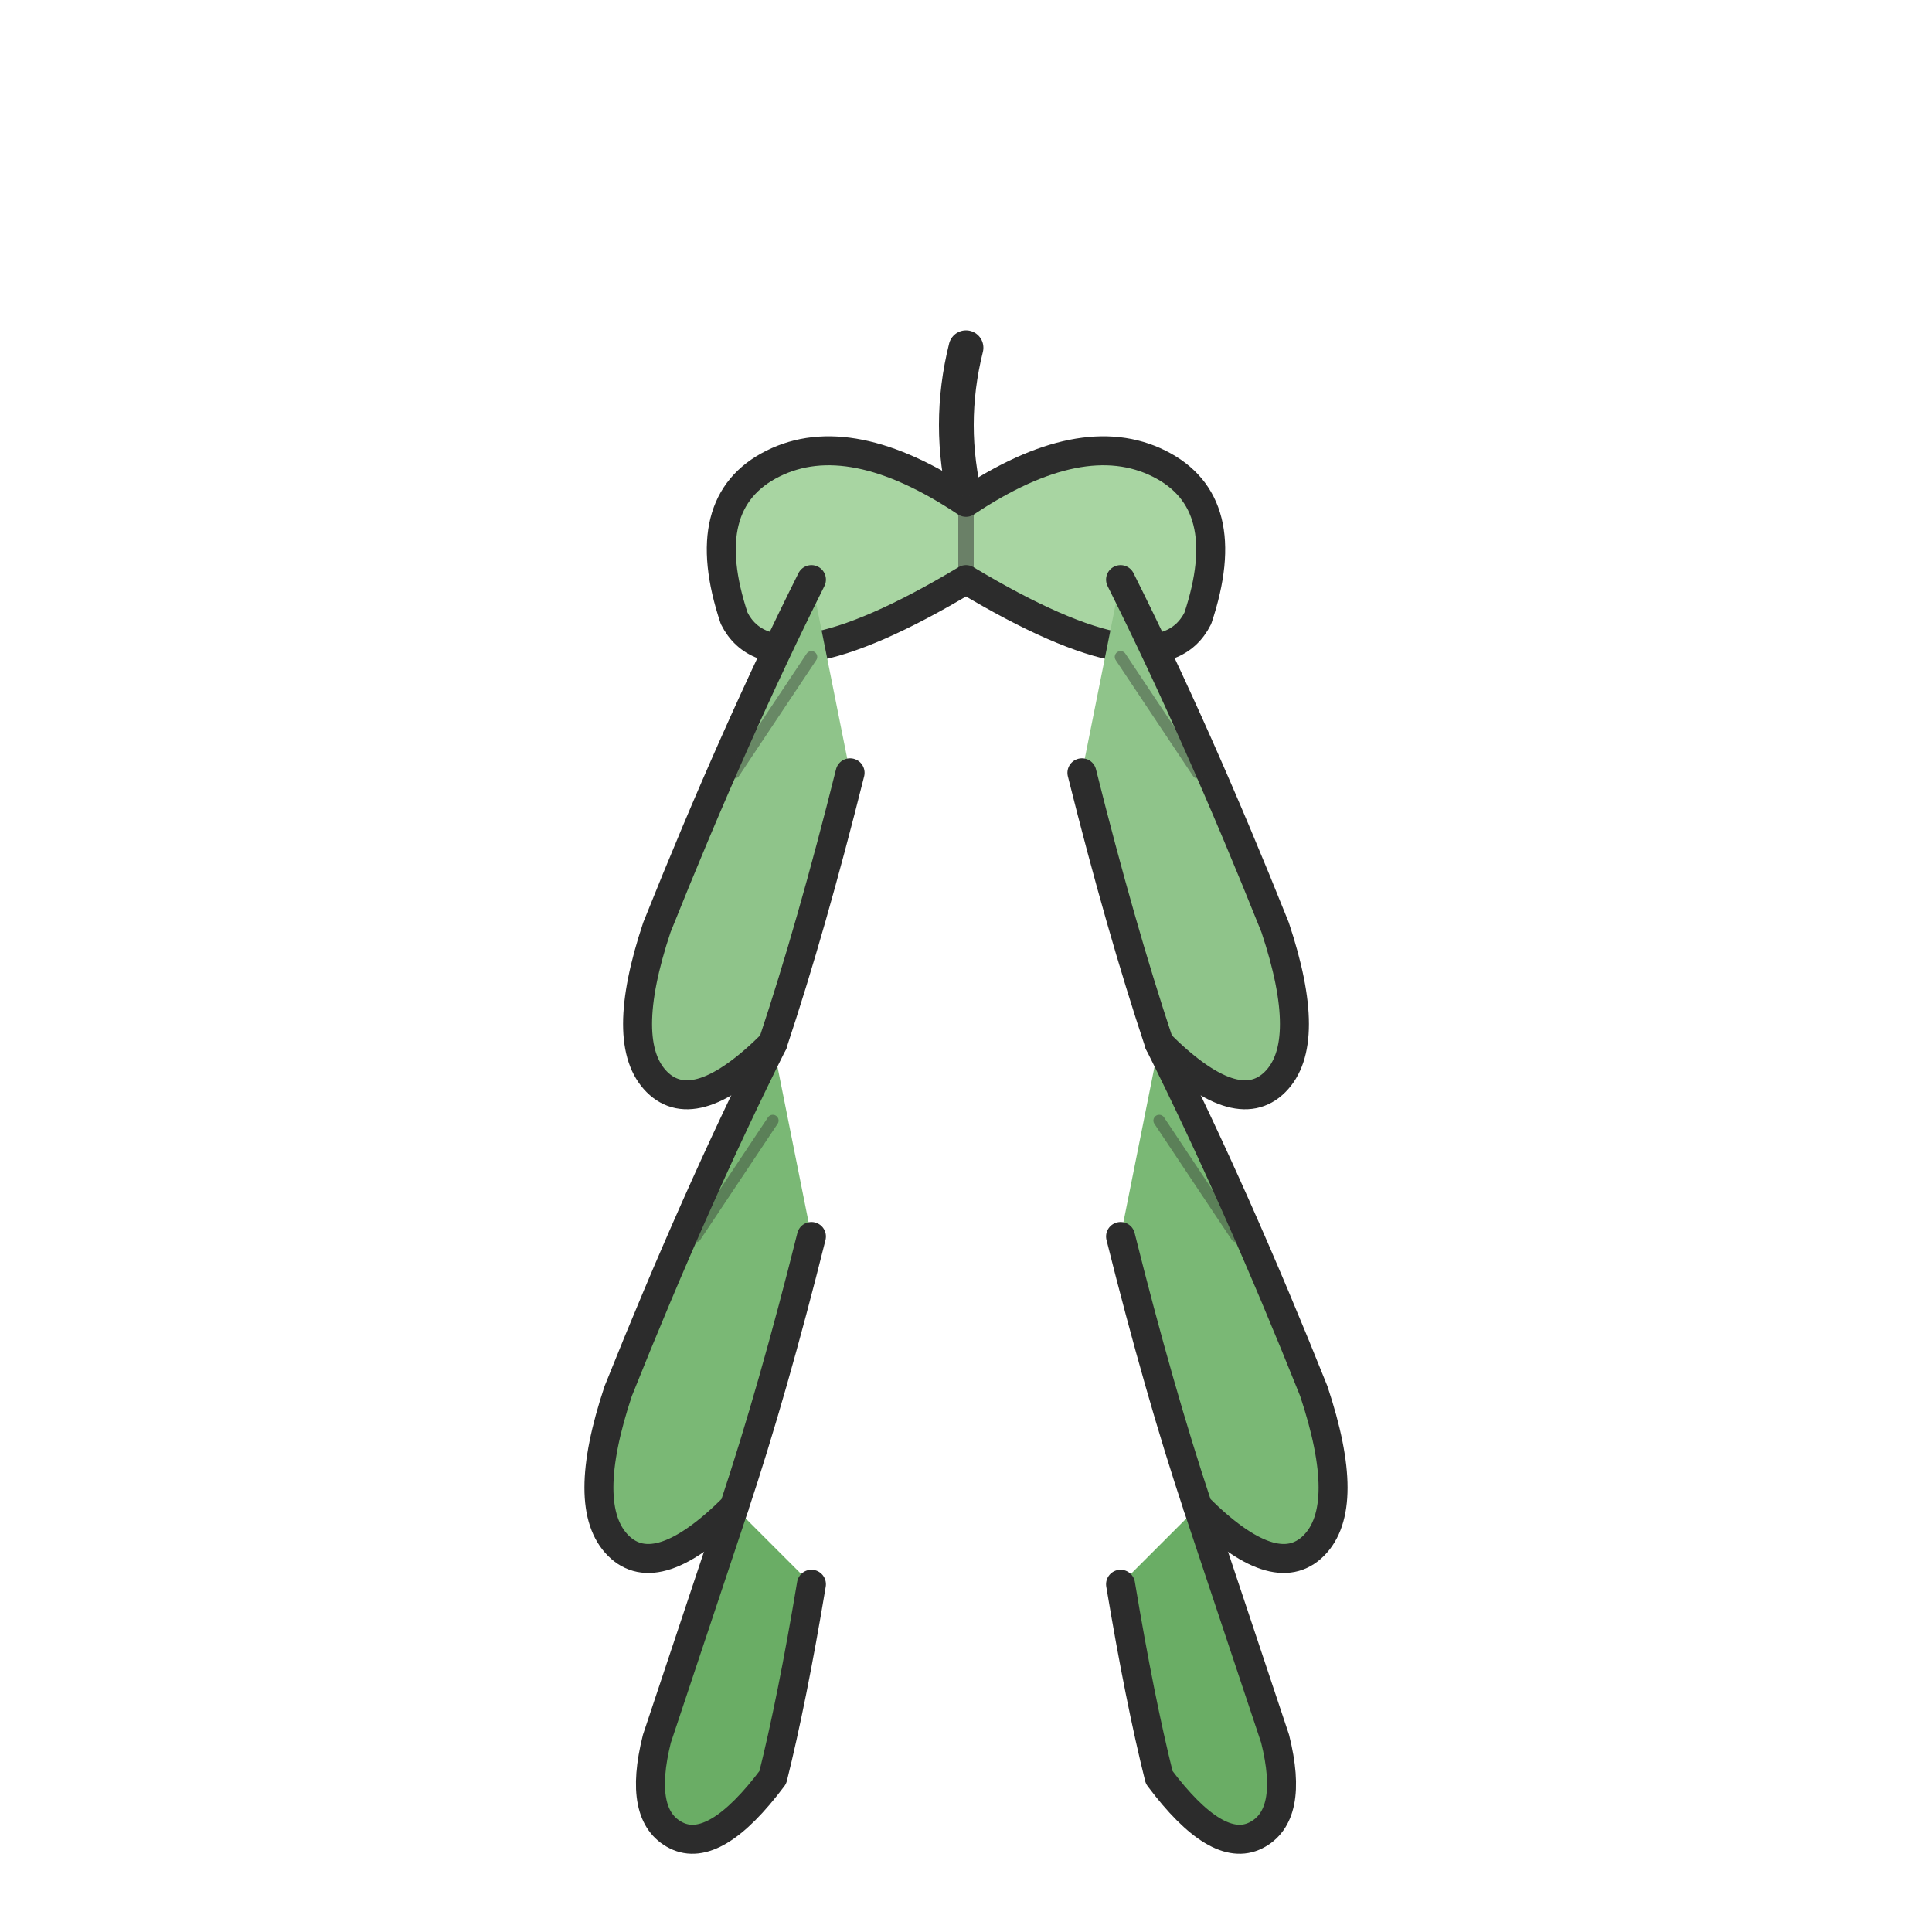
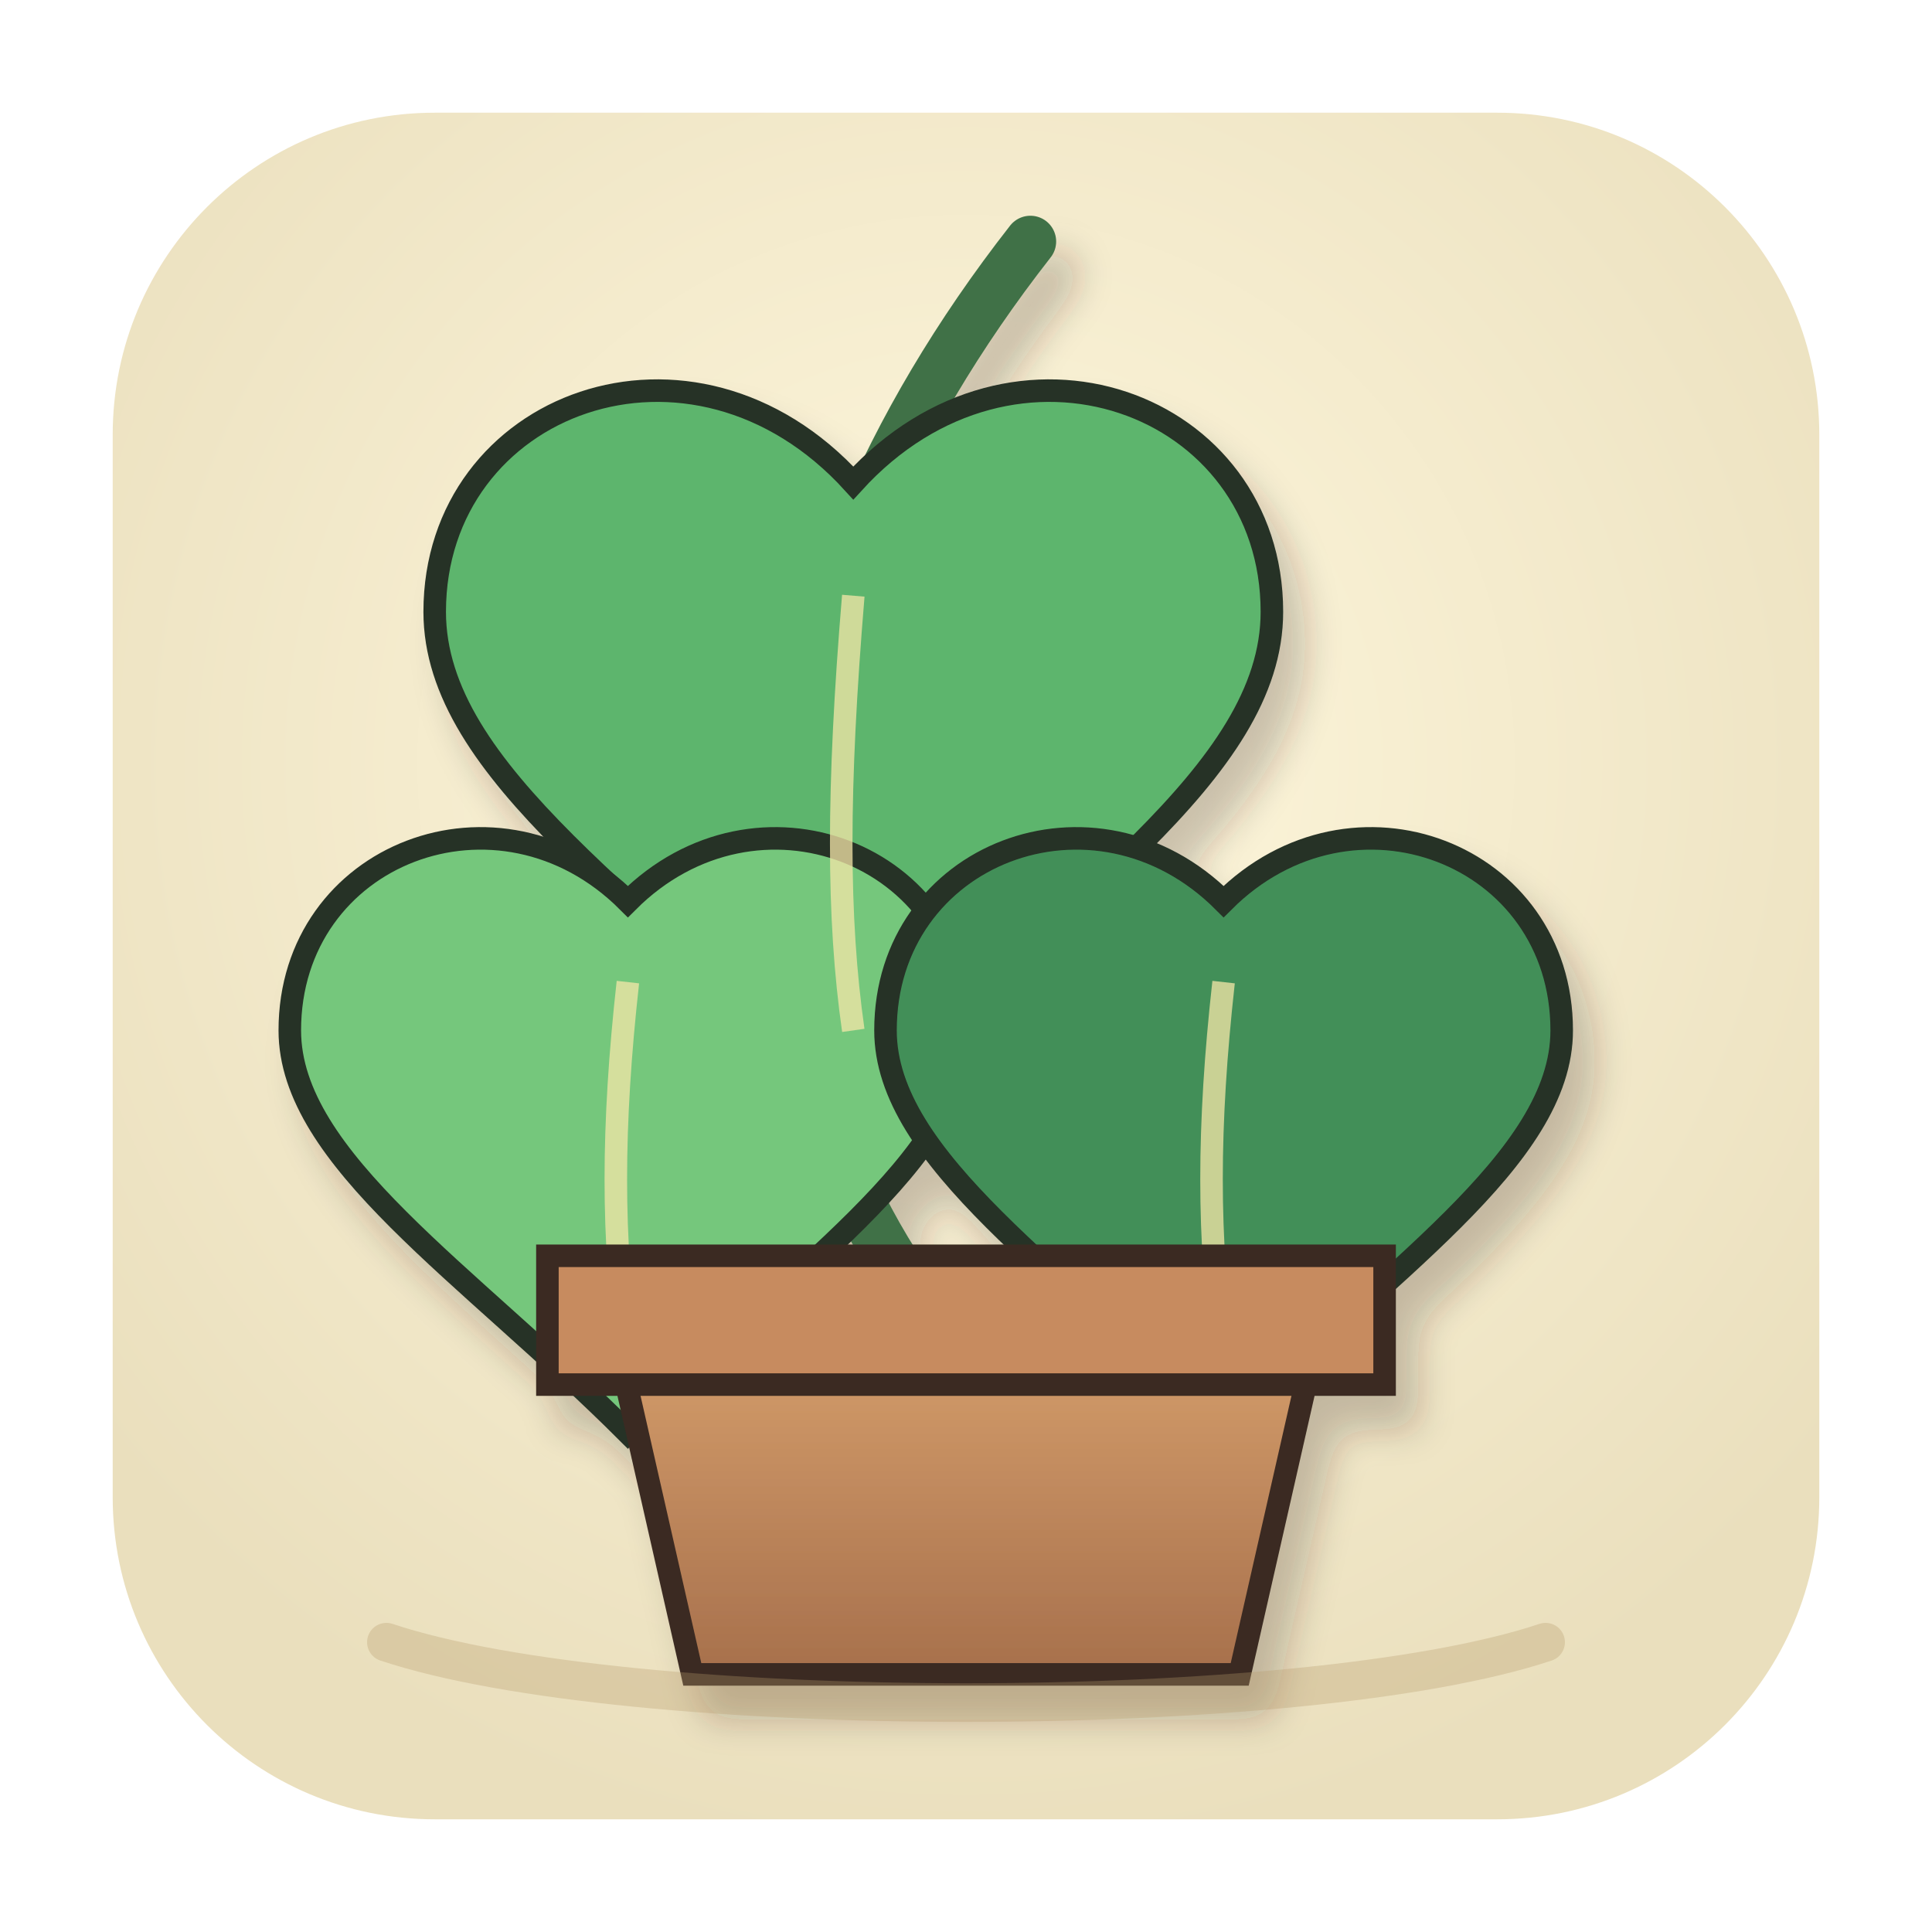
- <svg xmlns="http://www.w3.org/2000/svg" viewBox="0 0 100 100" width="100" height="100">
-   <g fill="none" stroke="#2c2c2c" stroke-width="1.5" stroke-linecap="round" stroke-linejoin="round">
-     <path d="M50,18 Q49,22 50,26" stroke="#2c2c2c" stroke-width="1.8" />
-     <path d="M50,26 Q44,22 40,24 Q36,26 38,32 Q40,36 50,30 Q60,36 62,32 Q64,26 60,24 Q56,22 50,26Z" fill="#a8d5a2" stroke="#2c2c2c" />
-     <line x1="50" y1="26" x2="50" y2="30" stroke="#2c2c2c" stroke-width="0.8" opacity="0.5" />
-     <path d="M42,30 Q38,38 34,48 Q32,54 34,56 Q36,58 40,54 Q42,48 44,40" fill="#8fc48a" stroke="#2c2c2c" />
-     <line x1="38" y1="40" x2="42" y2="34" stroke="#2c2c2c" stroke-width="0.6" opacity="0.4" />
-     <path d="M58,30 Q62,38 66,48 Q68,54 66,56 Q64,58 60,54 Q58,48 56,40" fill="#8fc48a" stroke="#2c2c2c" />
-     <line x1="62" y1="40" x2="58" y2="34" stroke="#2c2c2c" stroke-width="0.6" opacity="0.4" />
-     <path d="M40,54 Q36,62 32,72 Q30,78 32,80 Q34,82 38,78 Q40,72 42,64" fill="#7ab875" stroke="#2c2c2c" />
-     <line x1="36" y1="64" x2="40" y2="58" stroke="#2c2c2c" stroke-width="0.6" opacity="0.4" />
-     <path d="M60,54 Q64,62 68,72 Q70,78 68,80 Q66,82 62,78 Q60,72 58,64" fill="#7ab875" stroke="#2c2c2c" />
-     <line x1="64" y1="64" x2="60" y2="58" stroke="#2c2c2c" stroke-width="0.6" opacity="0.4" />
-     <path d="M38,78 Q36,84 34,90 Q33,94 35,95 Q37,96 40,92 Q41,88 42,82" fill="#6aad65" stroke="#2c2c2c" />
-     <path d="M62,78 Q64,84 66,90 Q67,94 65,95 Q63,96 60,92 Q59,88 58,82" fill="#6aad65" stroke="#2c2c2c" />
+ <svg xmlns="http://www.w3.org/2000/svg" viewBox="0 0 120 120" width="120" height="120" role="img" aria-label="绿萝识别插画">
+   <defs>
+     <radialGradient id="paper" cx="50%" cy="38%" r="65%">
+       <stop offset="0" stop-color="#fff8de" />
+       <stop offset="1" stop-color="#eadfbd" />
+     </radialGradient>
+     <linearGradient id="pot" x1="0" x2="0" y1="0" y2="1">
+       <stop offset="0" stop-color="#d7a06d" />
+       <stop offset="1" stop-color="#a7704c" />
+     </linearGradient>
+     <filter id="shadow" x="-20%" y="-20%" width="140%" height="140%">
+       <feDropShadow dx="1.4" dy="2.1" stdDeviation="1.1" flood-color="#3a2a20" flood-opacity=".24" />
+     </filter>
+   </defs>
+   <rect x="7" y="7" width="106" height="106" rx="20" fill="url(#paper)" />
+   <g filter="url(#shadow)">
+     <path d="M58 82c-14-18-12-44 6-67" fill="none" stroke="#3f7147" stroke-width="3.2" stroke-linecap="round" />
+     <path d="M53 30c-10-11-26-5-26 8 0 10 13 18 26 31 13-13 26-21 26-31 0-13-16-19-26-8z" fill="#5db56d" stroke="#263126" stroke-width="1.4" />
+     <path d="M39 56c-8-8-21-3-21 8 0 8 11 15 21 25 10-10 21-17 21-25 0-11-13-16-21-8z" fill="#75c77c" stroke="#263126" stroke-width="1.4" />
+     <path d="M76 56c-8-8-21-3-21 8 0 8 11 15 21 25 10-10 21-17 21-25 0-11-13-16-21-8z" fill="#438f59" stroke="#263126" stroke-width="1.4" />
+     <path d="M53 37c-1 12-1 20 0 27M39 61c-1 9-1 16 0 23M76 61c-1 9-1 16 0 23" fill="none" stroke="#f5e7a8" stroke-width="1.4" opacity=".75" />
+     <path d="M38 82h44l-5 22H43z" fill="url(#pot)" stroke="#3a2a22" stroke-width="1.4" />
+     <path d="M34 78h52v8H34z" fill="#c78b5e" stroke="#3a2a22" stroke-width="1.4" rx="3" />
  </g>
+   <path d="M24 102c15 5 57 5 72 0" fill="none" stroke="#b69a6c" stroke-width="2.4" opacity=".32" stroke-linecap="round" />
</svg>
